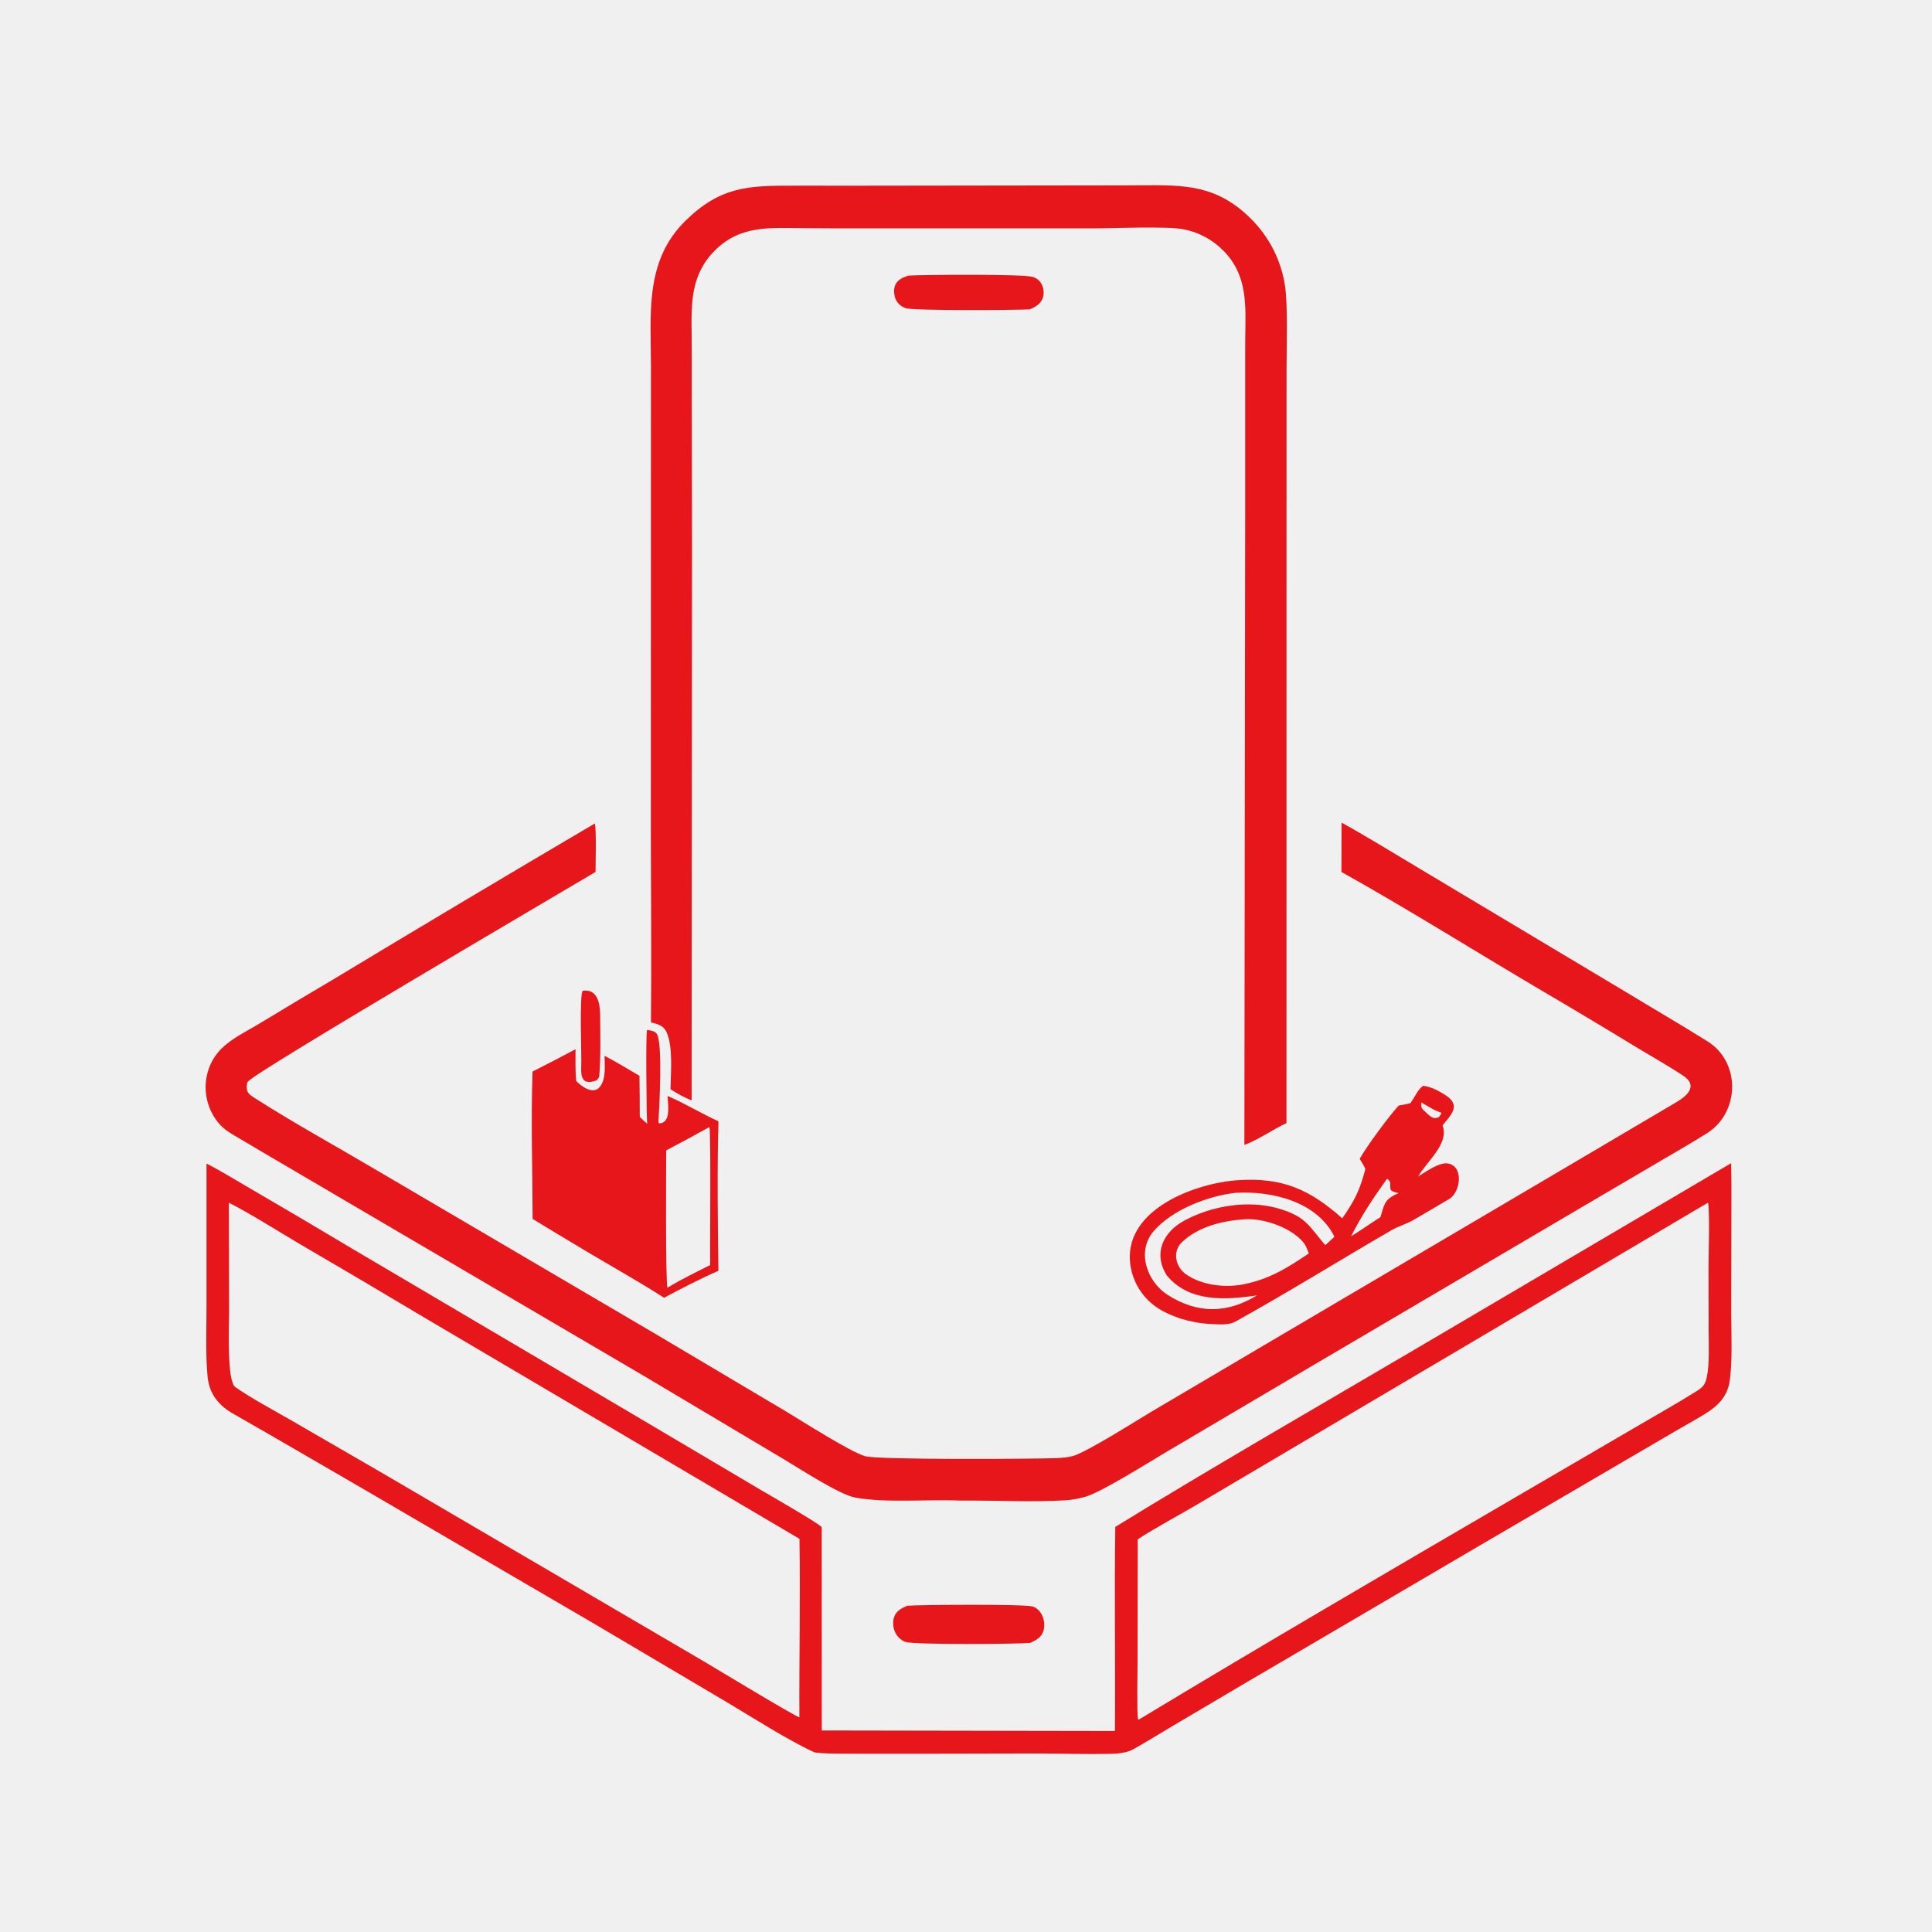
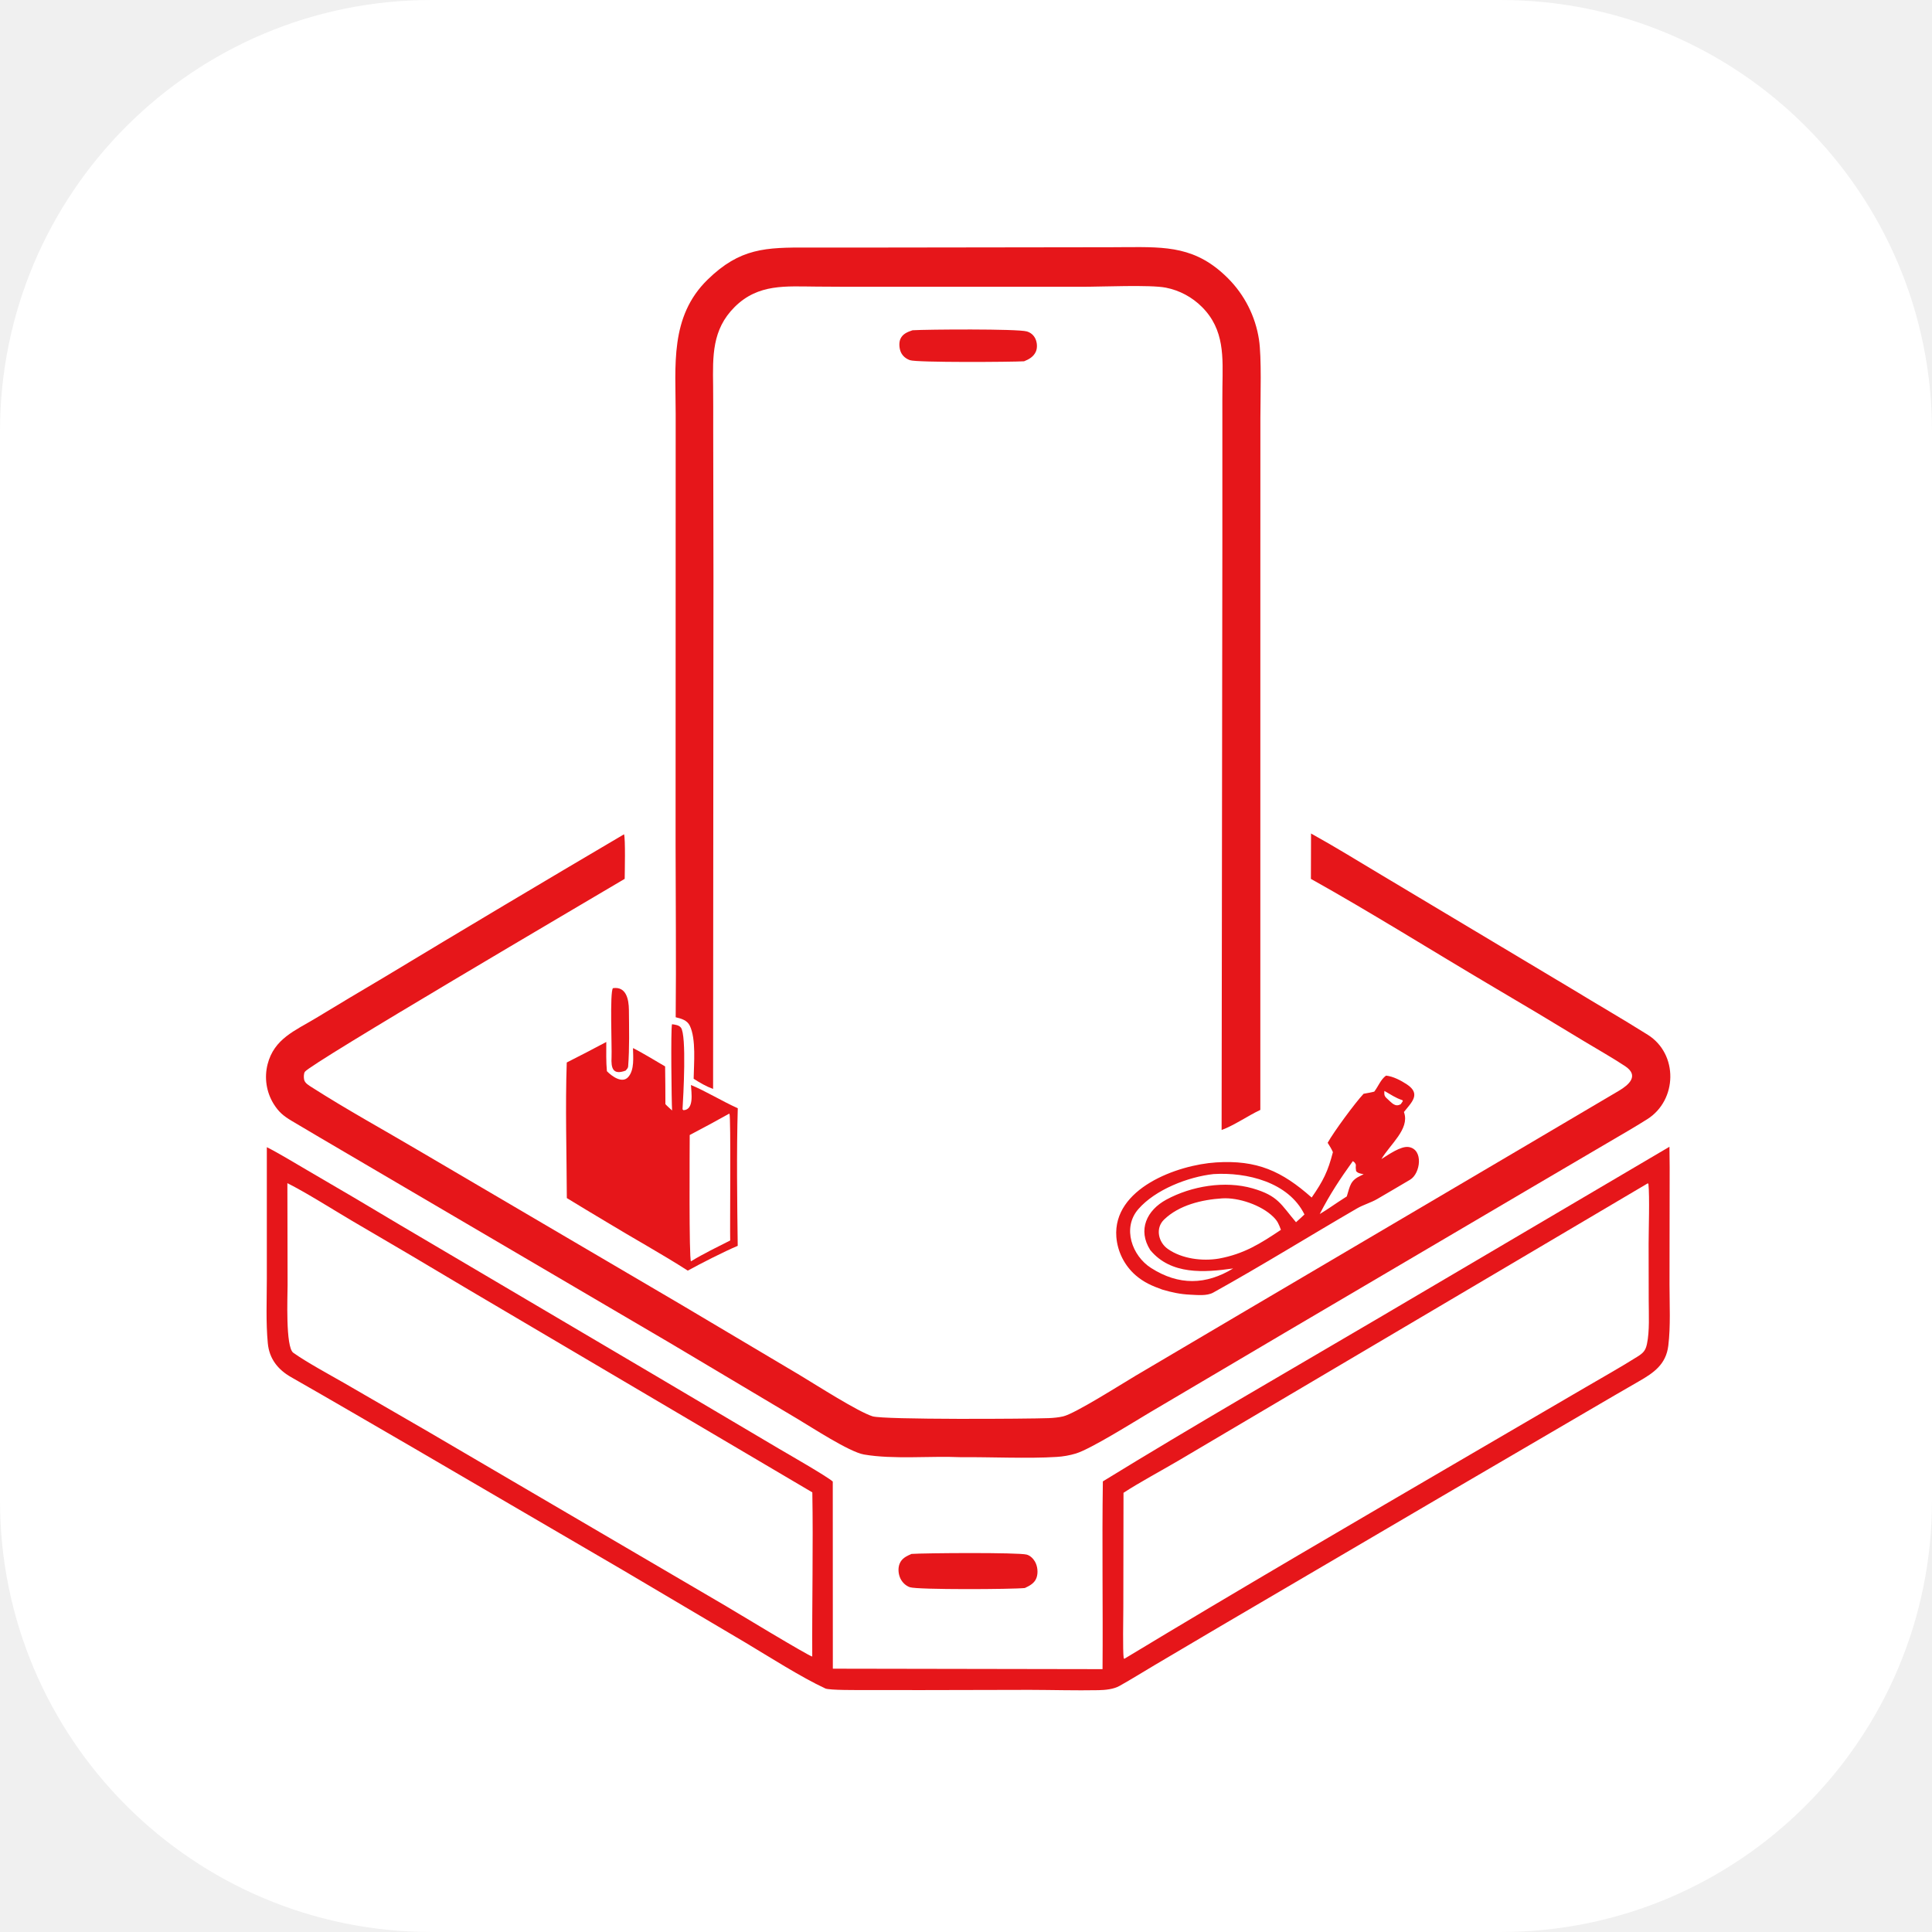
<svg xmlns="http://www.w3.org/2000/svg" width="1254" height="1254" viewBox="0 0 1254 1254">
-   <path fill="#E6161A" d="M1123.65 754.972L1123.81 769.528L1123.69 852.323C1123.7 866.404 1124.53 881.436 1122.85 895.305C1121.25 908.507 1112.55 914.482 1102.06 920.474C1090.47 927.089 1078.91 933.911 1067.38 940.628L960.746 1002.97L806.954 1093.2L760.481 1120.65C752.251 1125.55 744.003 1130.67 735.662 1135.36C731.48 1137.72 725.564 1138.28 720.751 1138.37C704.613 1138.67 688.471 1138.19 672.326 1138.15L596.119 1138.31L555.986 1138.28C551.473 1138.27 530.939 1138.47 528.096 1137.16C511.03 1129.24 487.744 1114.35 471.619 1104.74L385.174 1053.63L237.919 967.669C209.01 950.95 180.205 934.041 151.191 917.512C141.832 912.18 135.784 904.527 134.746 893.612C133.331 878.733 134.044 863.114 134.051 848.114L134.052 755.266C142.607 759.548 154.45 766.833 162.98 771.769C184.898 784.494 206.726 797.375 228.461 810.41L405.747 914.97L495.28 967.943C501.127 971.401 529.407 987.568 533.351 991.17L533.392 1123.2L723.672 1123.53C724.026 1079.47 723.247 1035.07 723.904 991.06C787.424 952.003 854.008 913.749 918.371 875.874L1123.65 754.972ZM738.473 999.112L738.34 1079.98C738.331 1086.46 737.85 1110.85 738.608 1115.79L739.038 1116.23C819.824 1067.41 903.131 1018.87 984.696 971.22L1064.24 924.802C1076.44 917.652 1089.19 910.546 1101.13 903.009C1105.11 900.502 1106.78 898.801 1107.77 894.172C1109.72 885.07 1109.05 873.11 1109.03 863.609L1108.96 823.525C1108.97 813.644 1109.75 790.062 1108.82 781.213L1108.38 780.747L856.552 929.535L776.966 976.564C765.79 983.145 748.964 992.212 738.473 999.112ZM518.868 1114.64C518.661 1076.44 519.581 1036.75 518.921 998.814L276.036 855.558C248.83 839.291 221.534 823.174 194.151 807.208C180.51 799.158 162.125 787.483 148.556 780.645L148.699 852.623C148.705 860.151 147.129 896.314 152.711 900.298C161.92 906.87 177.993 915.592 188.121 921.38L248.378 956.257L457.862 1078.96C463.964 1082.57 516.471 1114.36 518.868 1114.64Z" />
-   <path fill="#E6161A" d="M870.782 533.945C887.361 543.108 904.558 553.728 920.899 563.492L1054.71 643.53C1072.55 654.395 1090.76 664.911 1108.34 675.951C1130.03 689.564 1129.26 722.14 1107.94 735.554C1098.67 741.388 1089.3 746.767 1079.89 752.289L1026.55 783.616L852.284 886.171L756.932 942.485C745.773 949.087 715.51 968.134 704.879 971.388C700.439 972.726 695.856 973.536 691.226 973.803C671.458 975.081 643.799 973.797 623.378 973.983C602.088 973.026 576.099 975.671 555.338 972.087C544.976 970.298 518.161 952.709 508.121 946.763L418.263 893.275L229.986 782.811C204.014 767.484 177.801 752.289 151.88 736.872C145.848 733.284 142.507 730.581 138.775 724.597C133.696 716.272 132.184 706.252 134.581 696.8C139.17 678.722 154.025 673.041 168.665 664.206C184.548 654.573 200.49 645.036 216.489 635.595C272.831 601.591 329.358 567.895 386.069 534.509C387.148 537.453 386.576 561.404 386.537 565.951C361.993 580.542 164.674 696.294 160.877 702.082C160 703.419 160.058 706.14 160.377 707.644C160.901 710.11 163.784 711.716 165.802 713.007C190.72 728.947 216.964 743.308 242.452 758.375L426.621 866.513L510.05 916.061C521.514 922.947 551.057 941.892 561.41 945.148C569.34 947.642 671.907 946.99 685.745 946.425C689.132 946.287 692.578 945.963 695.886 945.2C704.288 943.263 737.004 922.435 746.968 916.526L820.92 872.879L1018.05 756.729C1041.34 742.932 1064.69 729.261 1088 715.455C1094.94 711.343 1102.59 704.823 1092.32 698.058C1082.98 691.897 1072.88 686.24 1063.26 680.417C1041.73 667.303 1020.1 654.364 998.365 641.6C956.512 616.884 912.847 589.493 870.691 565.968L870.782 533.945Z" />
-   <path fill="#E6161A" d="M729.809 120.317L740.066 120.251C768.879 120.083 789.779 119.813 812.16 142.203C823.874 153.916 831.543 169.062 834.052 185.437C835.986 197.94 835.065 226.332 835.048 240.485L835.026 345.496L835.006 728.967C826.566 732.896 816.385 740.001 807.688 743.123L808.217 329.726L808.218 237.429C808.219 231.264 808.182 224.981 808.263 218.829C808.539 197.906 809.905 178.547 793.833 162.467C786.868 155.482 777.977 150.734 768.298 148.831C757.067 146.661 723.127 148.243 708.729 148.218L559.34 148.206C546.893 148.239 534.446 148.201 521.999 148.092C500.272 147.98 480.791 145.86 464.065 162.525C448.107 178.425 448.661 197.166 448.928 218.103C449.056 228.071 448.973 238.201 448.996 248.135L449.163 352.672L448.909 714.18C443.869 712.312 439.7 709.861 435.194 706.998C435.323 696.61 437.066 679.032 432.451 669.516C430.568 665.634 426.452 664.543 422.518 663.59C422.927 623.215 422.482 582.171 422.45 541.747L422.496 326.618L422.514 237.988C422.511 203.906 418.206 169.369 445.039 143.178C467.965 120.8 486 120.465 515.835 120.529L557.693 120.541L729.809 120.317Z" />
-   <path fill="#E6161A" d="M419.987 668.525C422.122 668.823 424.751 669.092 426.182 670.881C430.353 676.094 427.886 719.655 427.349 728.531L427.983 729.17C435.768 728.861 433.507 716.51 433.281 711.387C444.156 715.918 454.93 722.653 466.325 727.8C465.425 758.216 465.902 794.298 466.283 824.867C456.628 828.94 440.278 837.275 431.034 842.361C413.141 830.814 392.389 819.436 373.841 808.137C364.434 802.536 355.06 796.881 345.718 791.172C345.607 759.755 344.568 726.824 345.659 695.505C355.015 690.788 364.315 685.962 373.558 681.028C373.554 687.586 373.35 695.201 373.987 701.642C377.309 705.091 384.776 710.653 389.067 705.734C393.526 700.623 392.489 691.797 392.39 685.347C398.697 688.417 408.692 694.609 415.064 698.281C415.194 707.148 415.258 716.016 415.255 724.884C416.515 726.321 418.569 728.047 420.052 729.371C419.678 724.371 419.023 671.706 419.987 668.525ZM432.41 746.686C432.403 755.045 431.843 834.219 433.298 835.79C442.259 830.334 451.618 825.821 460.981 821.088C460.733 812.078 461.536 733.467 460.46 731.712L460.128 731.685C450.961 736.816 441.72 741.817 432.41 746.686Z" />
-   <path fill="#E6161A" d="M923.7 704.766C928.698 705.289 934.198 708.18 938.364 710.928C948.716 717.757 941.523 723.799 936.322 730.46L936.52 731.053C940.241 742.574 926.675 753.172 920.42 763.643C925.331 760.649 934.119 754.29 939.684 755.158C950.331 756.818 947.961 773.905 940.689 778.195C932.997 782.734 925.259 787.326 917.529 791.806C913.051 794.418 907.682 795.88 903.222 798.468C869.316 818.136 836.03 838.846 801.749 857.867C797.28 860.347 790.446 859.543 785.478 859.325C778.696 859.027 772.302 857.674 765.834 855.733C758.657 853.153 752.934 850.71 747.061 845.671C739.149 838.76 734.252 829.029 733.417 818.557C730.862 784.451 776.302 767.756 803.832 766.01C832.623 764.184 850.153 772.096 871.229 790.785C879.378 779.011 882.662 772.464 886.218 758.759C885.143 756.277 883.926 754.454 882.514 752.166C886.8 744.438 901.86 723.976 907.866 717.581C910.383 717.209 912.892 716.613 915.382 716.073C918.18 712.446 919.978 707.403 923.7 704.766ZM805.822 833.852C823.525 830.573 834.86 823.39 849.536 813.579C848.03 809.578 847.256 807.452 844.067 804.332C835.704 796.15 819.647 790.627 808.042 791.378C793.743 792.293 777.675 796.1 767.072 806.355C760.838 812.384 762.972 822.29 769.725 827.054C779.622 834.035 794.069 835.86 805.822 833.852ZM922.53 715.572C922.412 718.24 922.322 719.142 924.505 721.064C927.694 723.872 930.06 727.307 934.118 724.899L935.554 722.77L935.297 722.128C930.15 720.447 927.201 718.151 922.53 715.572ZM876.918 802.429C879.199 801.02 881.634 799.578 883.822 798.051C887.83 795.366 891.906 792.566 895.991 790.021C898.453 782.149 898.399 778.782 906.125 775.202L907.235 774.68C907.463 774.577 907.691 774.475 907.92 774.372C905.732 773.854 903.963 773.771 902.572 772.13C902.253 769.95 902.292 769.691 902.399 767.581C901.605 766.027 901.683 766.124 900.276 765.09C891.076 777.93 884.219 788.268 876.918 802.429ZM802 774.232C784.042 776.188 760.908 785.177 748.914 798.983C737.371 812.268 744.547 831.931 757.84 840.444C777.528 853.054 796.748 852.455 815.847 840.824C795.481 843.729 771.957 845.489 757.348 827.864C748.319 813.642 754.836 799.764 768.75 792.235C786.455 782.655 810.007 778.731 829.554 784.323C847.616 789.552 849.397 795.489 860.182 808.209C862.131 806.434 864.269 804.567 866.14 802.737C854.922 779.866 825.371 772.798 802 774.232Z" />
-   <path fill="#E6161A" d="M588.918 1042.23C598.336 1041.57 664.239 1041.11 670.172 1042.71C672.602 1043.37 674.73 1045.45 675.963 1047.59C677.844 1050.85 678.357 1055.43 677.113 1059.01C675.778 1062.85 672.326 1064.68 668.861 1066.29C659.943 1067.23 593.264 1067.59 587.764 1065.73C584.852 1064.75 582.396 1062.33 581.08 1059.6C579.593 1056.51 579.211 1052.38 580.502 1049.15C582.028 1045.34 585.37 1043.77 588.918 1042.23Z" />
-   <path fill="#E6161A" d="M589.612 178.89C599.788 178.271 663.667 177.799 670.249 179.722C672.963 180.515 675.057 182.275 676.279 184.83C677.544 187.473 677.834 191.249 676.632 193.963C675.035 197.568 671.811 199.411 668.308 200.791C660.128 201.295 592.668 201.771 587.785 200.001C585.036 199.004 582.722 197.185 581.466 194.512C580.242 191.909 579.878 187.714 581.05 185.051C582.655 181.401 586.091 180.087 589.612 178.89Z" />
-   <path fill="#E6161A" d="M378.244 643.081C387.539 641.676 389.434 650.798 389.51 658.359C389.644 671.619 389.971 685.18 388.973 698.376C388.894 699.424 387.871 700.51 387.198 701.242C378.048 704.612 376.866 699.386 377.267 691.721C377.602 685.327 375.928 645.764 378.244 643.081Z" />
+   <style>
+     .s0 { fill: #e6161a } 
+   </style>
+   <rect width="1254" height="1254" rx="280" ry="280" fill="#FFFFFF" />
+   <g transform="translate(156.75, 156.75) scale(0.75)">
+     <path class="s0" d="m1235.78 783.44l0.19 17.86-0.14 101.55c0.01 17.28 1.03 35.71-1.04 52.73-1.96 16.19-12.63 23.52-25.5 30.87-14.21 8.11-28.39 16.48-42.54 24.72l-130.79 76.47-188.65 110.68-57 33.67c-10.1 6.01-20.22 12.29-30.45 18.04-5.13 2.9-12.38 3.58-18.29 3.69-19.79 0.37-39.59-0.22-59.4-0.27l-93.47 0.2-49.23-0.04c-5.54-0.01-30.72 0.24-34.21-1.37-20.93-9.71-49.5-27.98-69.28-39.77l-106.03-62.69-180.63-105.44c-35.46-20.51-70.79-41.25-106.38-61.52-11.48-6.54-18.9-15.93-20.17-29.32-1.74-18.25-0.86-37.41-0.85-55.81v-113.89c10.49 5.25 25.02 14.19 35.48 20.24q40.33 23.42 80.32 47.4l217.46 128.26 109.83 64.98c7.17 4.24 41.86 24.07 46.69 28.49l0.06 161.95 233.4 0.4c0.43-54.04-0.53-108.51 0.28-162.49 77.92-47.91 159.59-94.83 238.54-141.29zm-472.47 299.47l-0.16 99.19c-0.01 7.95-0.6 37.87 0.33 43.93l0.53 0.54c99.09-59.89 201.27-119.43 301.32-177.87l97.57-56.94c14.97-8.77 30.61-17.49 45.25-26.73 4.89-3.08 6.93-5.16 8.15-10.84 2.39-11.17 1.57-25.84 1.54-37.49l-0.08-49.17c0.01-12.12 0.97-41.05-0.17-51.9l-0.54-0.57-308.9 182.5-97.62 57.69c-13.71 8.07-34.35 19.19-47.22 27.66zm-269.37 141.71c-0.25-46.86 0.88-95.54 0.07-142.08l-297.93-175.72q-50.06-29.93-100.44-59.3c-16.73-9.88-39.29-24.2-55.93-32.59l0.18 88.29c0 9.24-1.93 53.59 4.92 58.48 11.29 8.06 31.01 18.76 43.43 25.86l73.91 42.78 256.96 150.51c7.48 4.43 71.89 43.42 74.83 43.77z" />
+     <path class="s0" d="m925.6 512.33c20.34 11.24 41.43 24.26 61.48 36.24l164.13 98.17c21.89 13.33 44.22 26.23 65.79 39.77 26.6 16.7 25.66 56.66-0.49 73.11-11.37 7.16-22.87 13.76-34.41 20.53l-65.43 38.43-213.76 125.79-116.96 69.08c-13.68 8.1-50.81 31.46-63.85 35.45-5.44 1.64-11.06 2.64-16.74 2.96-24.25 1.57-58.18 0-83.23 0.22-26.11-1.17-57.99 2.07-83.46-2.32-12.71-2.2-45.6-23.77-57.91-31.06l-110.22-65.61-230.95-135.5c-31.86-18.8-64.01-37.44-95.8-56.35-7.4-4.4-11.5-7.72-16.08-15.06-6.23-10.21-8.08-22.5-5.14-34.09 5.63-22.18 23.85-29.15 41.8-39.98q29.23-17.73 58.67-35.1 103.66-62.56 208.01-123.99c1.32 3.61 0.62 32.99 0.57 38.56-30.11 17.9-272.14 159.89-276.8 166.99-1.07 1.64-1 4.97-0.61 6.82 0.64 3.02 4.18 4.99 6.65 6.58 30.57 19.55 62.76 37.16 94.02 55.65l225.91 132.64 102.33 60.78c14.07 8.44 50.3 31.68 63 35.67 9.73 3.06 135.54 2.26 152.51 1.57 4.16-0.17 8.39-0.57 12.44-1.5 10.31-2.38 50.44-27.93 62.66-35.17l90.71-53.54 241.81-142.47c28.56-16.93 57.2-33.7 85.8-50.63 8.51-5.04 17.89-13.04 5.3-21.34-11.46-7.56-23.85-14.5-35.65-21.64q-39.61-24.13-79.6-47.61c-51.34-30.32-104.9-63.92-156.61-92.77z" />
+     <path class="s0" d="m752.68 4.96l12.59-0.08c35.34-0.2 60.97-0.54 88.43 26.93 14.37 14.37 23.77 32.94 26.85 53.03 2.37 15.34 1.24 50.16 1.22 67.52l-0.03 128.81-0.02 470.37c-10.35 4.82-22.84 13.54-33.51 17.37l0.65-507.08v-113.22c0-7.56-0.04-15.26 0.06-22.81 0.34-25.67 2.01-49.41-17.7-69.14-8.55-8.56-19.45-14.39-31.32-16.72-13.78-2.66-55.41-0.72-73.07-0.75l-183.25-0.02q-22.9 0.06-45.8-0.14c-26.65-0.14-50.55-2.74-71.06 17.71-19.58 19.5-18.9 42.49-18.57 68.17 0.16 12.23 0.06 24.65 0.08 36.84l0.21 128.22-0.31 443.44c-6.19-2.3-11.3-5.3-16.83-8.81 0.16-12.75 2.3-34.31-3.36-45.98-2.31-4.76-7.36-6.1-12.18-7.27 0.5-49.52-0.05-99.87-0.09-149.45l0.06-263.89 0.02-108.71c0-41.81-5.28-84.17 27.63-116.3 28.12-27.45 50.24-27.86 86.84-27.78l51.34 0.02z" />
+     <path class="s0" d="m372.65 677.4c2.62 0.37 5.84 0.7 7.6 2.89 5.12 6.4 2.09 59.83 1.43 70.72l0.78 0.78c9.55-0.38 6.77-15.53 6.5-21.81 13.34 5.56 26.55 13.82 40.53 20.13-1.1 37.31-0.52 81.57-0.05 119.07-11.84 4.99-31.9 15.22-43.24 21.45-21.95-14.16-47.4-28.12-70.15-41.98q-17.31-10.3-34.5-20.81c-0.14-38.53-1.41-78.93-0.07-117.34q17.21-8.68 34.22-17.76c0 8.04-0.26 17.39 0.53 25.29 4.07 4.23 13.23 11.05 18.49 5.02 5.47-6.27 4.2-17.1 4.08-25.01 7.74 3.76 20 11.36 27.81 15.86q0.24 16.32 0.24 32.63c1.54 1.77 4.06 3.88 5.8 5.51-0.46-6.13-1.26-70.73-0.08-74.64zm15.24 95.88c-0.01 10.25-0.7 107.37 1.09 109.29 10.99-6.69 22.47-12.22 33.95-18.03-0.3-11.05 0.69-107.48-0.63-109.63l-0.41-0.03q-16.87 9.44-34 18.4z" />
+     <path class="s0" d="m990.51 721.86c6.13 0.64 12.88 4.19 17.99 7.56 12.7 8.37 3.88 15.78-2.5 23.95l0.24 0.73c4.56 14.13-12.08 27.13-19.75 39.98 6.02-3.68 16.8-11.48 23.63-10.41 13.06 2.04 10.15 22.99 1.23 28.26-9.43 5.56-18.92 11.2-28.41 16.69-5.49 3.21-12.07 5-17.54 8.17-41.59 24.13-82.42 49.53-124.47 72.86-5.49 3.05-13.87 2.06-19.96 1.79-8.32-0.36-16.16-2.02-24.1-4.4-8.8-3.17-15.82-6.16-23.02-12.35-9.71-8.47-15.72-20.41-16.74-33.25-3.13-41.84 52.6-62.32 86.37-64.46 35.32-2.24 56.82 7.47 82.67 30.39 10-14.44 14.03-22.47 18.39-39.28-1.32-3.05-2.81-5.28-4.55-8.09 5.26-9.48 23.73-34.58 31.1-42.42 3.09-0.46 6.17-1.19 9.22-1.85 3.43-4.45 5.64-10.64 10.2-13.87zm-149.28 85.21c-22.02 2.4-50.4 13.42-65.11 30.36-14.16 16.29-5.36 40.41 10.95 50.85 24.15 15.47 47.72 14.74 71.15 0.47-24.98 3.56-53.84 5.72-71.76-15.9-11.07-17.44-3.08-34.47 13.99-43.7 21.72-11.75 50.61-16.57 74.58-9.71 22.16 6.42 24.34 13.7 37.57 29.3 2.39-2.17 5.01-4.46 7.31-6.71-13.76-28.05-50.01-36.72-78.68-34.96zm147.85-71.96c-0.15 3.28-0.26 4.38 2.42 6.74 3.91 3.44 6.82 7.66 11.79 4.7l1.76-2.61-0.31-0.79c-6.31-2.06-9.93-4.87-15.66-8.04zm-55.95 106.54c2.8-1.73 5.78-3.49 8.47-5.37 4.92-3.29 9.91-6.73 14.93-9.85 3.02-9.65 2.95-13.78 12.43-18.17l1.36-0.64q0.42-0.19 0.84-0.38c-2.69-0.64-4.86-0.74-6.56-2.75-0.39-2.68-0.35-2.99-0.21-5.58-0.98-1.91-0.88-1.79-2.61-3.06-11.28 15.75-19.69 28.43-28.65 45.8zm-87.21 38.55c21.72-4.03 35.62-12.84 53.62-24.87-1.84-4.91-2.79-7.52-6.71-11.34-10.25-10.04-29.95-16.81-44.18-15.89-17.54 1.12-37.25 5.79-50.26 18.37-7.65 7.39-5.03 19.54 3.26 25.39 12.14 8.56 29.86 10.8 44.27 8.34z" />
+     <path class="s0" d="m579.86 1135.8c11.56-0.81 92.39-1.38 99.67 0.59 2.98 0.81 5.59 3.36 7.11 5.98 2.3 4 2.93 9.62 1.41 14.01-1.64 4.71-5.88 6.95-10.13 8.93-10.94 1.15-92.72 1.59-99.47-0.69-3.57-1.2-6.59-4.17-8.2-7.52-1.82-3.79-2.29-8.85-0.71-12.81 1.87-4.68 5.97-6.6 10.32-8.49z" />
+     <path class="s0" d="m580.72 76.81c12.48-0.76 90.83-1.34 98.91 1.02 3.33 0.97 5.89 3.13 7.39 6.27 1.55 3.24 1.91 7.87 0.44 11.2-1.96 4.42-5.92 6.68-10.21 8.37-10.04 0.62-92.79 1.21-98.78-0.97-3.37-1.22-6.21-3.45-7.75-6.73-1.5-3.19-1.94-8.34-0.51-11.6 1.97-4.48 6.19-6.09 10.51-7.56z" />
+     <path class="s0" d="m321.45 646.19c11.4-1.72 13.72 9.47 13.82 18.74 0.16 16.27 0.56 32.9-0.66 49.09-0.1 1.29-1.35 2.62-2.18 3.52-11.22 4.13-12.67-2.28-12.18-11.68 0.41-7.85-1.64-56.38 1.2-59.67z" />
+   </g>
</svg>
